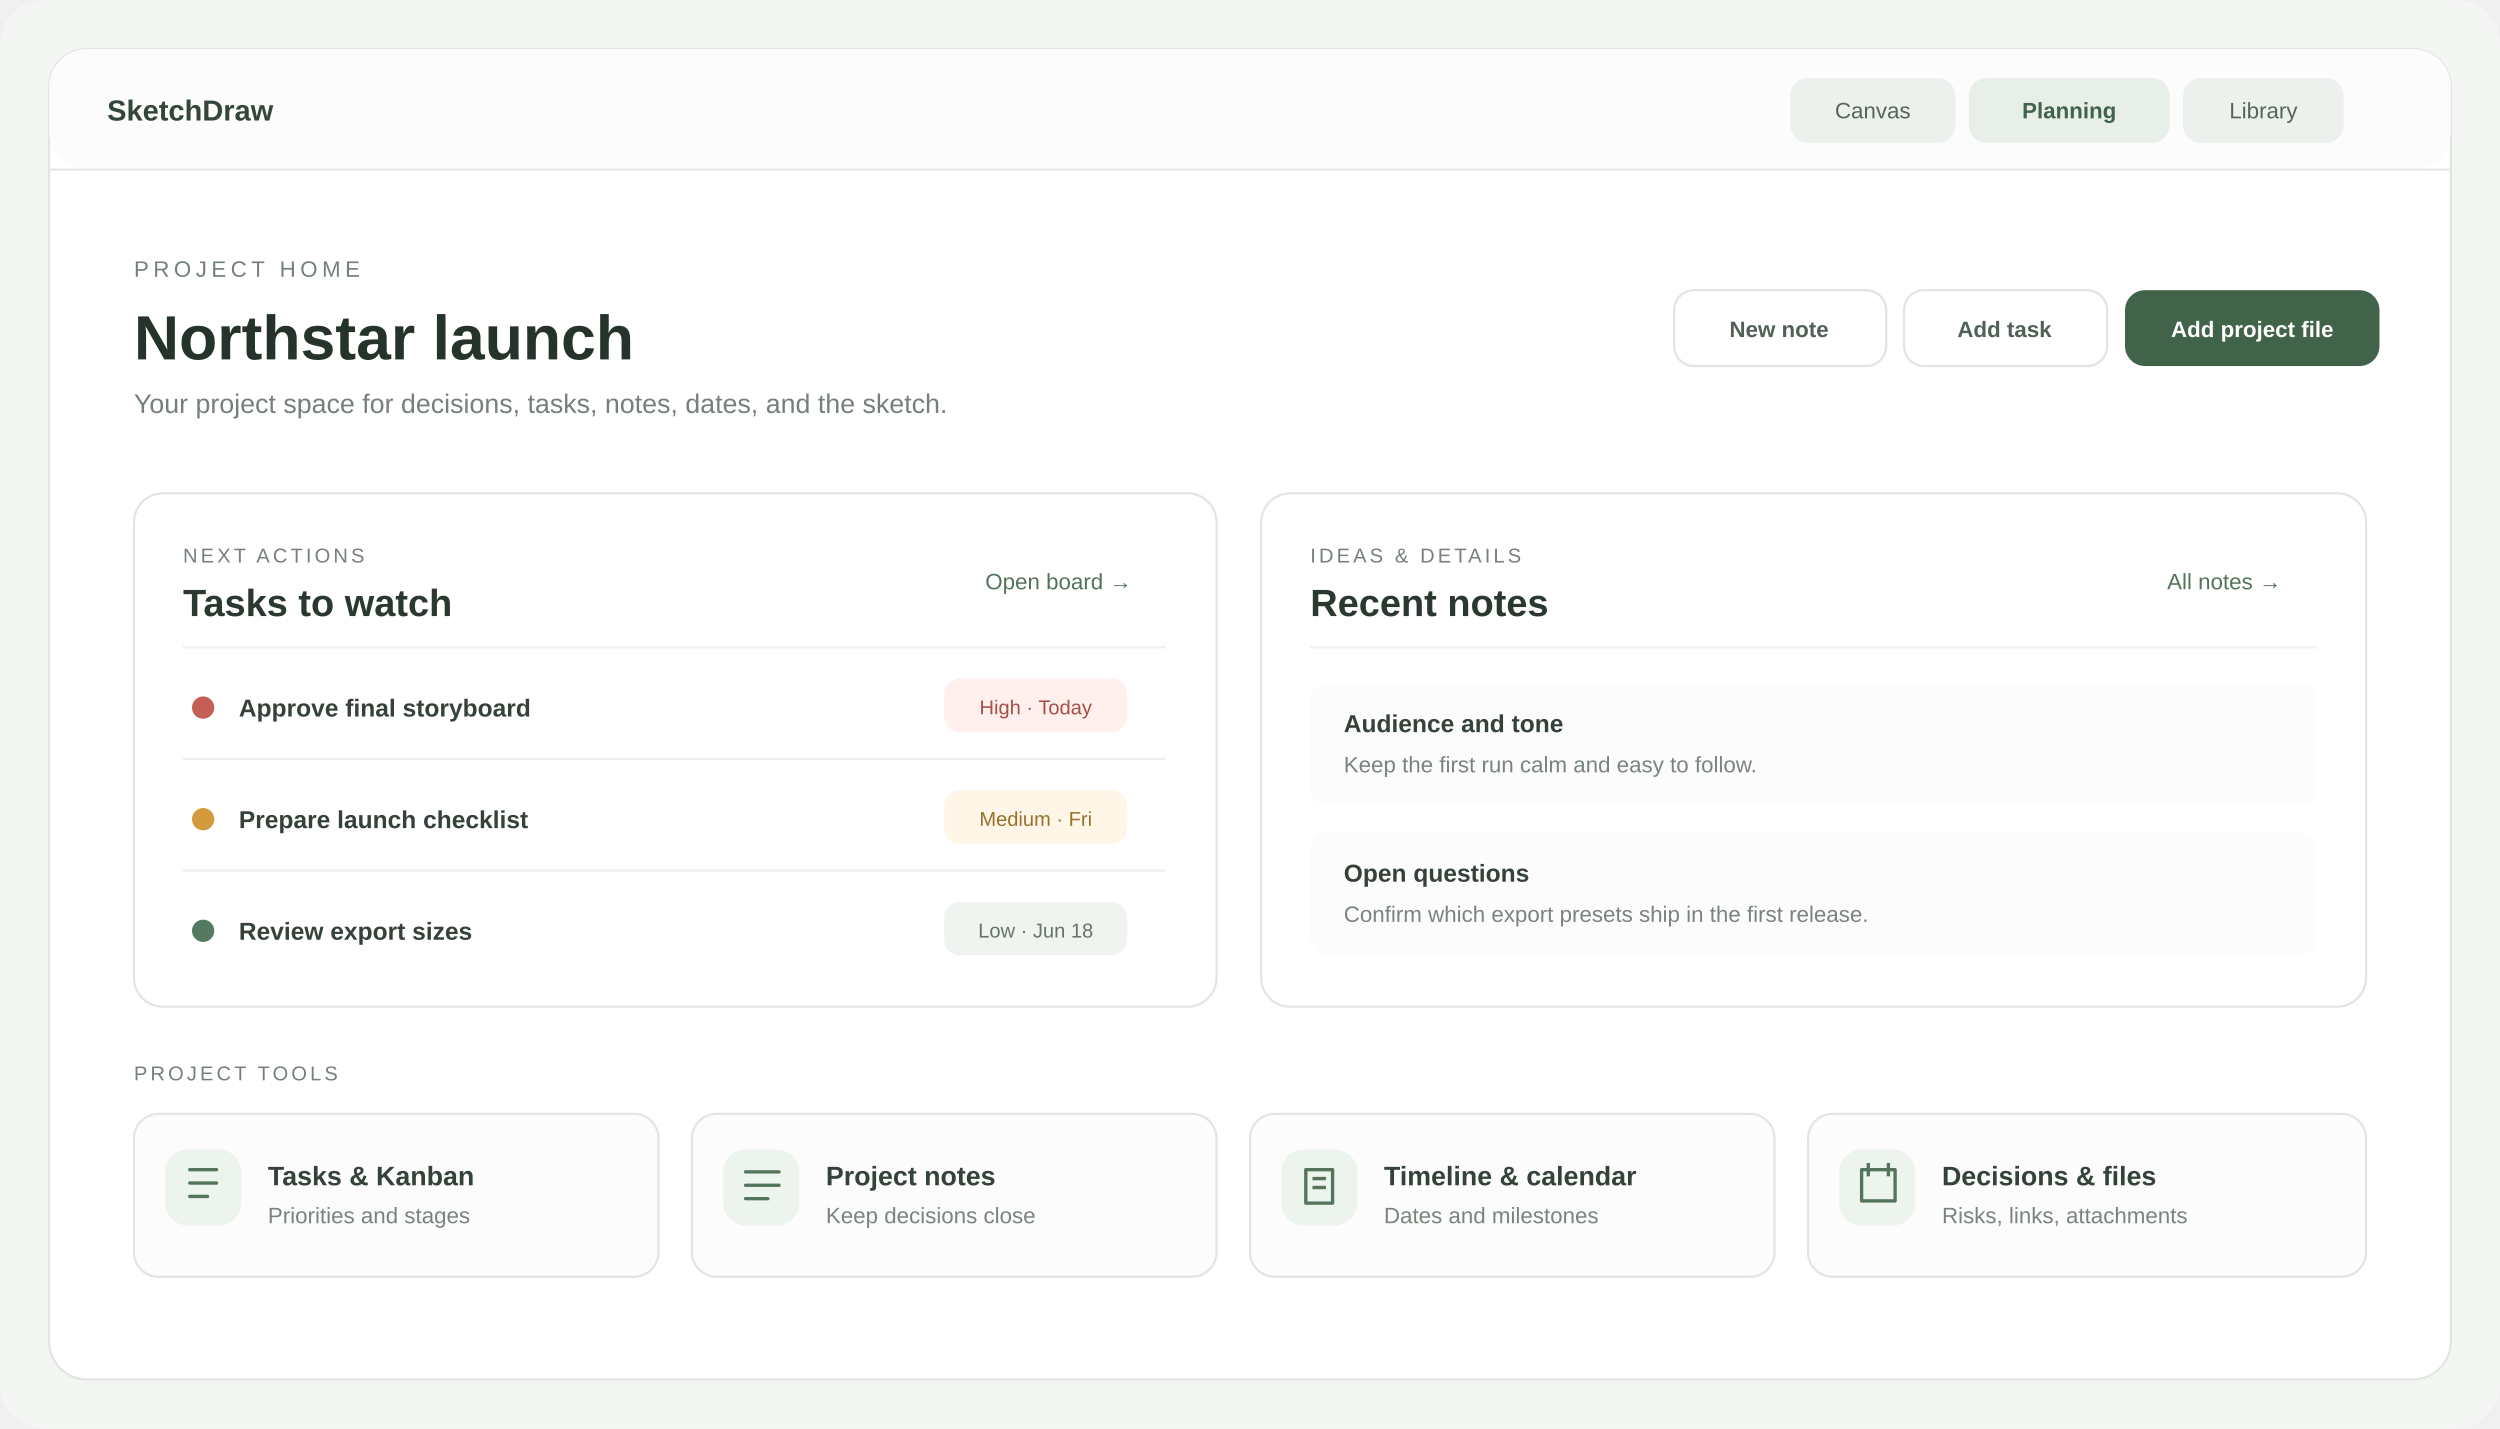
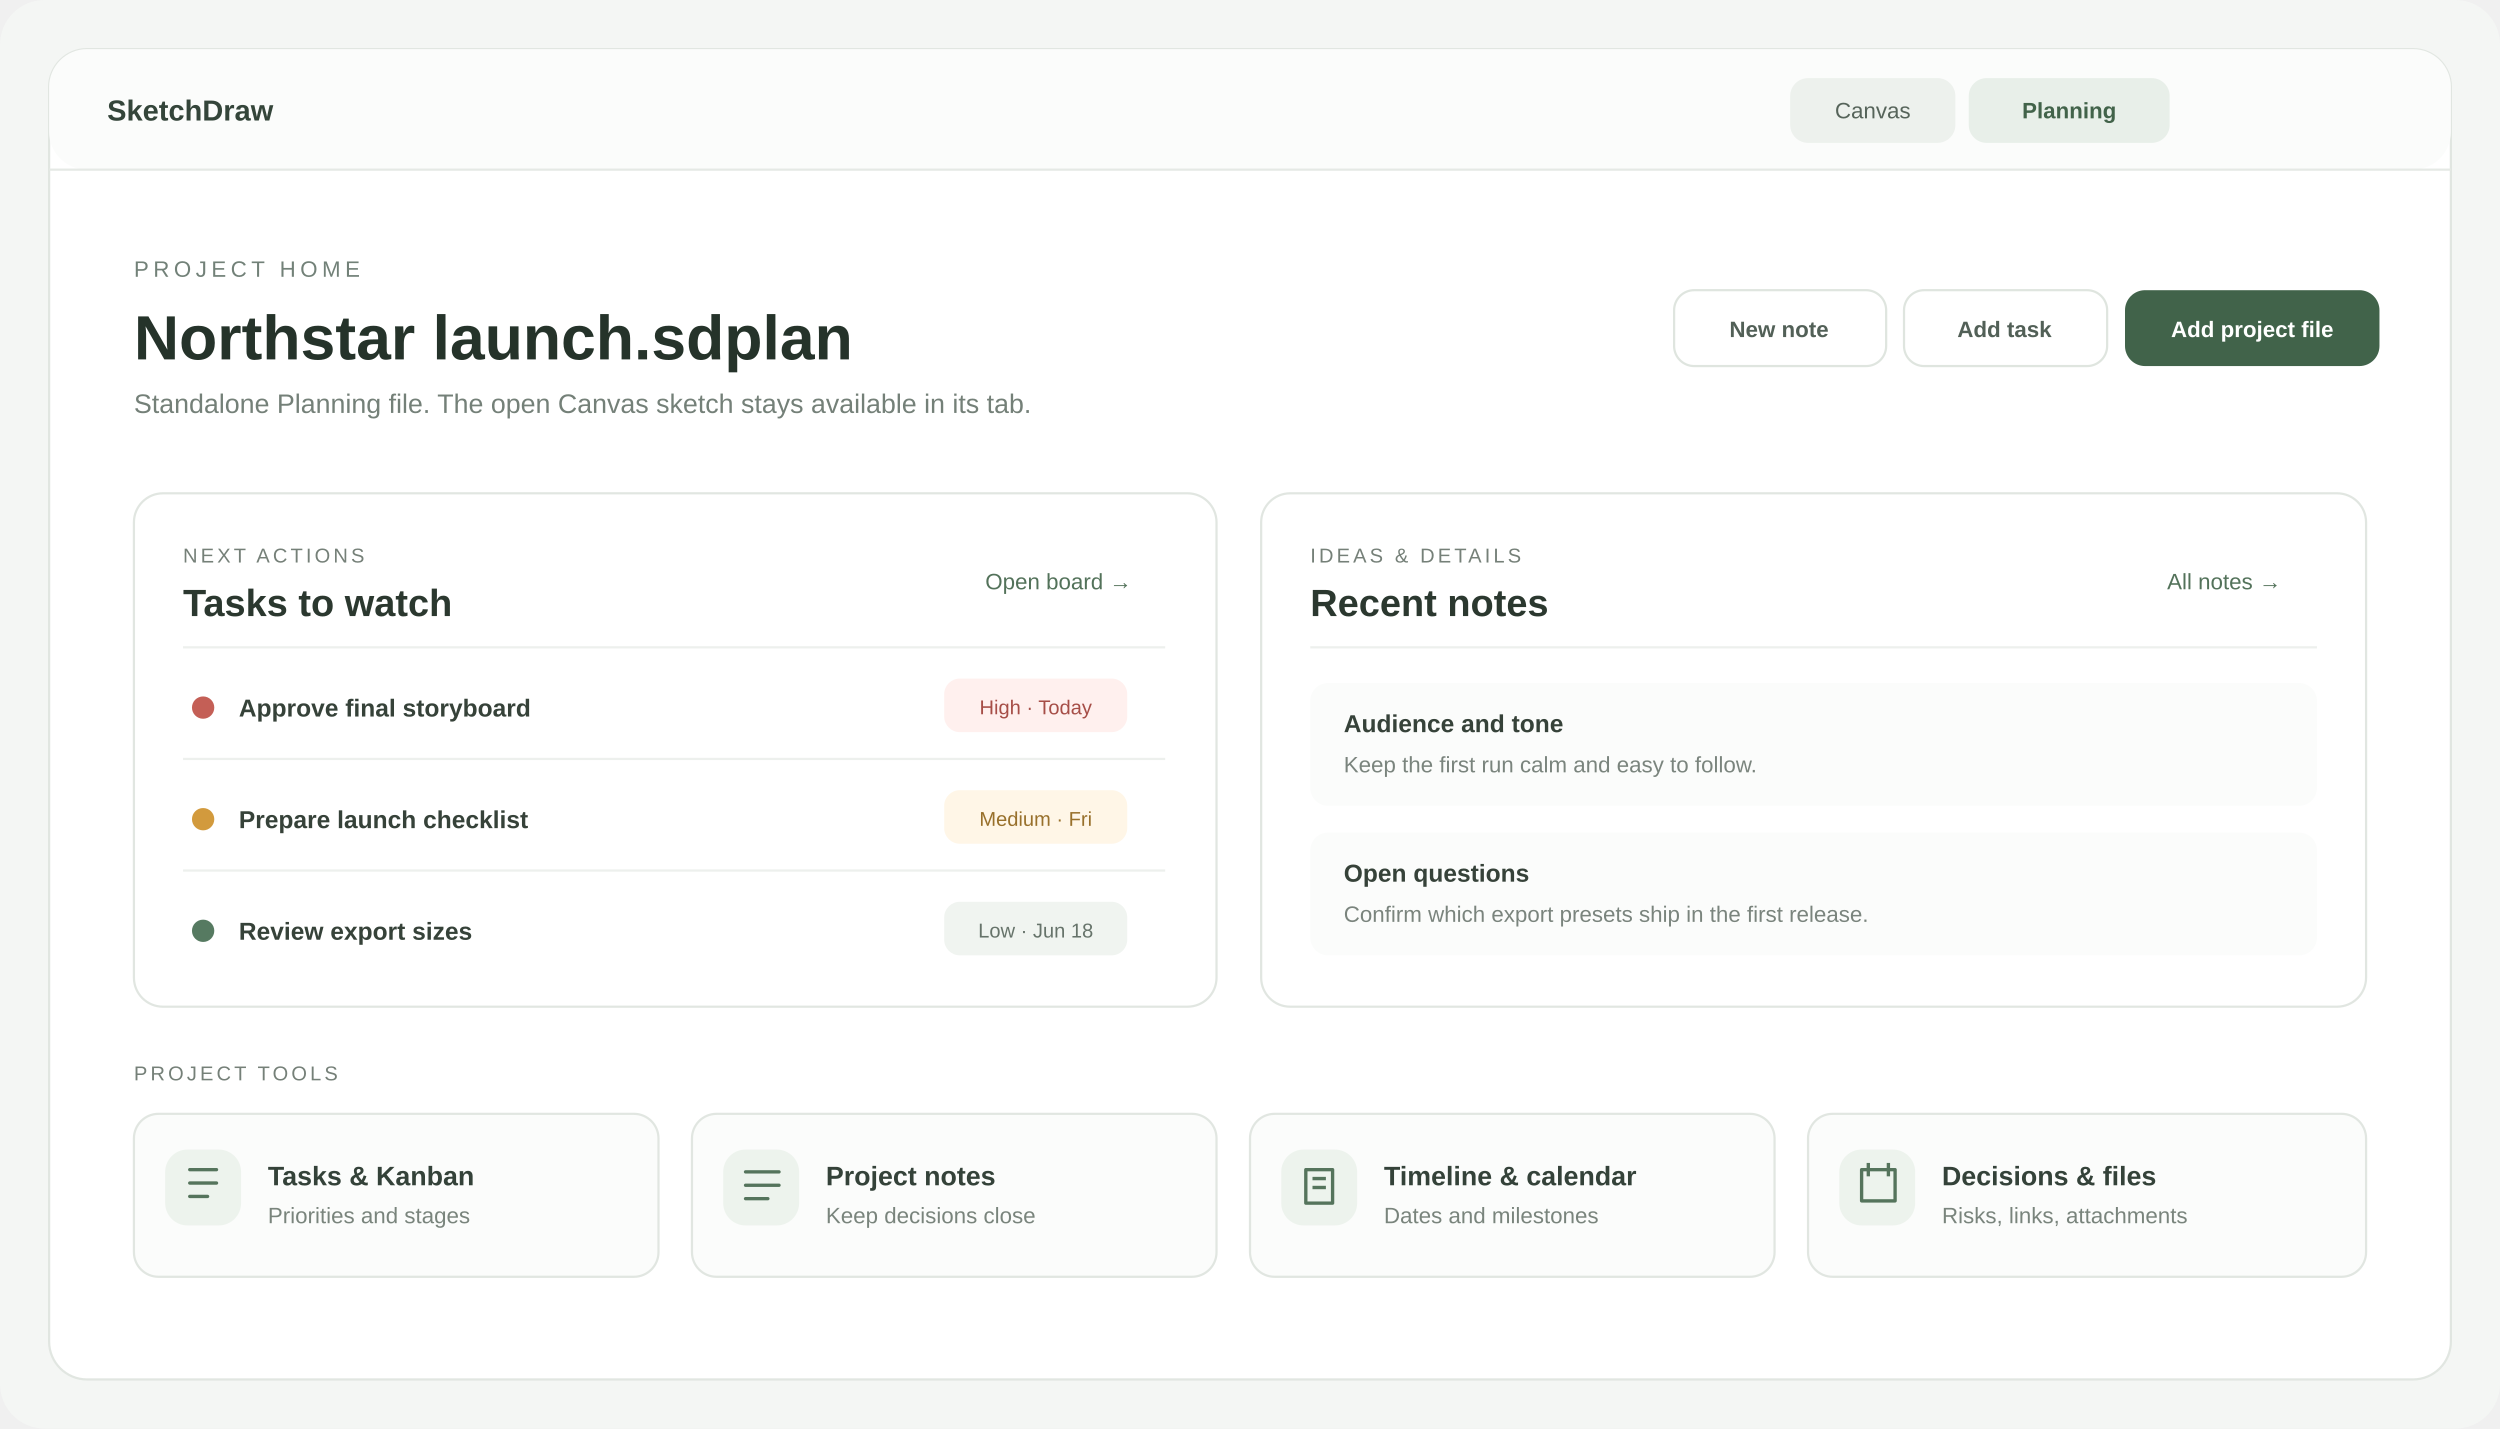
<svg xmlns="http://www.w3.org/2000/svg" viewBox="0 0 1120 640" role="img" aria-labelledby="title desc">
  <rect width="1120" height="640" rx="20" fill="#f4f6f4" />
  <rect x="22" y="22" width="1076" height="596" rx="17" fill="#fff" stroke="#e1e6e1" />
  <rect x="22" y="22" width="1076" height="54" rx="17" fill="#fbfcfb" />
  <path d="M22 76h1076" stroke="#e5e9e5" />
  <text x="48" y="54" fill="#34453a" font-family="Segoe UI,Arial,sans-serif" font-size="13" font-weight="700">SketchDraw</text>
  <rect x="802" y="35" width="74" height="29" rx="8" fill="#edf1ed" />
  <text x="839" y="53" text-anchor="middle" fill="#56645a" font-family="Segoe UI,Arial,sans-serif" font-size="10">Canvas</text>
  <rect x="882" y="35" width="90" height="29" rx="8" fill="#e8efe9" />
  <text x="927" y="53" text-anchor="middle" fill="#42634a" font-family="Segoe UI,Arial,sans-serif" font-size="10" font-weight="700">Planning</text>
-   <rect x="978" y="35" width="72" height="29" rx="8" fill="#edf1ed" />
-   <text x="1014" y="53" text-anchor="middle" fill="#56645a" font-family="Segoe UI,Arial,sans-serif" font-size="10">Library</text>
  <text x="60" y="124" fill="#728178" font-family="Segoe UI,Arial,sans-serif" font-size="10" letter-spacing="2">PROJECT HOME</text>
-   <text x="60" y="161" fill="#25332a" font-family="Segoe UI,Arial,sans-serif" font-size="28" font-weight="650">Northstar launch</text>
-   <text x="60" y="185" fill="#748078" font-family="Segoe UI,Arial,sans-serif" font-size="12">Your project space for decisions, tasks, notes, dates, and the sketch.</text>
+   <text x="60" y="161" fill="#25332a" font-family="Segoe UI,Arial,sans-serif" font-size="28" font-weight="650">Northstar launch.sdplan</text>
+   <text x="60" y="185" fill="#748078" font-family="Segoe UI,Arial,sans-serif" font-size="12">Standalone Planning file. The open Canvas sketch stays available in its tab.</text>
  <g font-family="Segoe UI,Arial,sans-serif" font-size="10" font-weight="600">
    <rect x="750" y="130" width="95" height="34" rx="9" fill="#fff" stroke="#dfe5df" />
    <text x="797" y="151" text-anchor="middle" fill="#526057">New note</text>
    <rect x="853" y="130" width="91" height="34" rx="9" fill="#fff" stroke="#dfe5df" />
    <text x="898" y="151" text-anchor="middle" fill="#526057">Add task</text>
    <rect x="952" y="130" width="114" height="34" rx="9" fill="#41634a" />
    <text x="1009" y="151" text-anchor="middle" fill="#fff">Add project file</text>
  </g>
  <g font-family="Segoe UI,Arial,sans-serif">
    <rect x="60" y="221" width="485" height="230" rx="13" fill="#fff" stroke="#e1e6e1" />
    <text x="82" y="252" fill="#758078" font-size="9" letter-spacing="1.4">NEXT ACTIONS</text>
    <text x="82" y="276" fill="#2b382f" font-size="17" font-weight="650">Tasks to watch</text>
    <text x="507" y="264" text-anchor="end" fill="#53725a" font-size="10">Open board →</text>
    <path d="M82 290h440" stroke="#edf0ed" />
    <circle cx="91" cy="317" r="5" fill="#c45f56" />
    <text x="107" y="321" fill="#364239" font-size="11" font-weight="600">Approve final storyboard</text>
    <rect x="423" y="304" width="82" height="24" rx="7" fill="#fff0ee" />
    <text x="464" y="320" text-anchor="middle" fill="#a64e47" font-size="9">High · Today</text>
    <path d="M82 340h440" stroke="#edf0ed" />
    <circle cx="91" cy="367" r="5" fill="#d29a3d" />
    <text x="107" y="371" fill="#364239" font-size="11" font-weight="600">Prepare launch checklist</text>
    <rect x="423" y="354" width="82" height="24" rx="7" fill="#fff6e7" />
    <text x="464" y="370" text-anchor="middle" fill="#98702b" font-size="9">Medium · Fri</text>
    <path d="M82 390h440" stroke="#edf0ed" />
    <circle cx="91" cy="417" r="5" fill="#567a61" />
    <text x="107" y="421" fill="#364239" font-size="11" font-weight="600">Review export sizes</text>
    <rect x="423" y="404" width="82" height="24" rx="7" fill="#f0f4f0" />
    <text x="464" y="420" text-anchor="middle" fill="#66736a" font-size="9">Low · Jun 18</text>
    <rect x="565" y="221" width="495" height="230" rx="13" fill="#fff" stroke="#e1e6e1" />
    <text x="587" y="252" fill="#758078" font-size="9" letter-spacing="1.4">IDEAS &amp; DETAILS</text>
    <text x="587" y="276" fill="#2b382f" font-size="17" font-weight="650">Recent notes</text>
    <text x="1022" y="264" text-anchor="end" fill="#53725a" font-size="10">All notes →</text>
    <path d="M587 290h451" stroke="#edf0ed" />
    <rect x="587" y="306" width="451" height="55" rx="8" fill="#fbfcfb" />
    <text x="602" y="328" fill="#364239" font-size="11" font-weight="650">Audience and tone</text>
    <text x="602" y="346" fill="#7a847d" font-size="10">Keep the first run calm and easy to follow.</text>
    <rect x="587" y="373" width="451" height="55" rx="8" fill="#fbfcfb" />
    <text x="602" y="395" fill="#364239" font-size="11" font-weight="650">Open questions</text>
    <text x="602" y="413" fill="#7a847d" font-size="10">Confirm which export presets ship in the first release.</text>
  </g>
  <text x="60" y="484" fill="#758078" font-family="Segoe UI,Arial,sans-serif" font-size="9" letter-spacing="1.4">PROJECT TOOLS</text>
  <g font-family="Segoe UI,Arial,sans-serif">
    <g transform="translate(60 499)">
      <rect width="235" height="73" rx="11" fill="#fbfcfb" stroke="#e1e6e1" />
      <rect x="14" y="16" width="34" height="34" rx="10" fill="#edf3ed" />
      <path d="M25 25h12m-12 6h12m-12 6h8" stroke="#55745c" stroke-width="1.5" stroke-linecap="round" />
      <text x="60" y="32" fill="#344239" font-size="12" font-weight="650">Tasks &amp; Kanban</text>
      <text x="60" y="49" fill="#79847c" font-size="10">Priorities and stages</text>
    </g>
    <g transform="translate(310 499)">
      <rect width="235" height="73" rx="11" fill="#fbfcfb" stroke="#e1e6e1" />
      <rect x="14" y="16" width="34" height="34" rx="10" fill="#edf3ed" />
      <path d="M24 26h15m-15 6h15m-15 6h10" stroke="#55745c" stroke-width="1.5" stroke-linecap="round" />
      <text x="60" y="32" fill="#344239" font-size="12" font-weight="650">Project notes</text>
      <text x="60" y="49" fill="#79847c" font-size="10">Keep decisions close</text>
    </g>
    <g transform="translate(560 499)">
      <rect width="235" height="73" rx="11" fill="#fbfcfb" stroke="#e1e6e1" />
      <rect x="14" y="16" width="34" height="34" rx="10" fill="#edf3ed" />
      <path d="M25 25h12v15H25zm3 4h6m-6 4h6" fill="none" stroke="#55745c" stroke-width="1.5" stroke-linejoin="round" />
      <text x="60" y="32" fill="#344239" font-size="12" font-weight="650">Timeline &amp; calendar</text>
      <text x="60" y="49" fill="#79847c" font-size="10">Dates and milestones</text>
    </g>
    <g transform="translate(810 499)">
      <rect width="250" height="73" rx="11" fill="#fbfcfb" stroke="#e1e6e1" />
      <rect x="14" y="16" width="34" height="34" rx="10" fill="#edf3ed" />
      <path d="M24 25h15v14H24zm3-3v6m9-6v6" fill="none" stroke="#55745c" stroke-width="1.5" stroke-linejoin="round" />
      <text x="60" y="32" fill="#344239" font-size="12" font-weight="650">Decisions &amp; files</text>
      <text x="60" y="49" fill="#79847c" font-size="10">Risks, links, attachments</text>
    </g>
  </g>
</svg>
